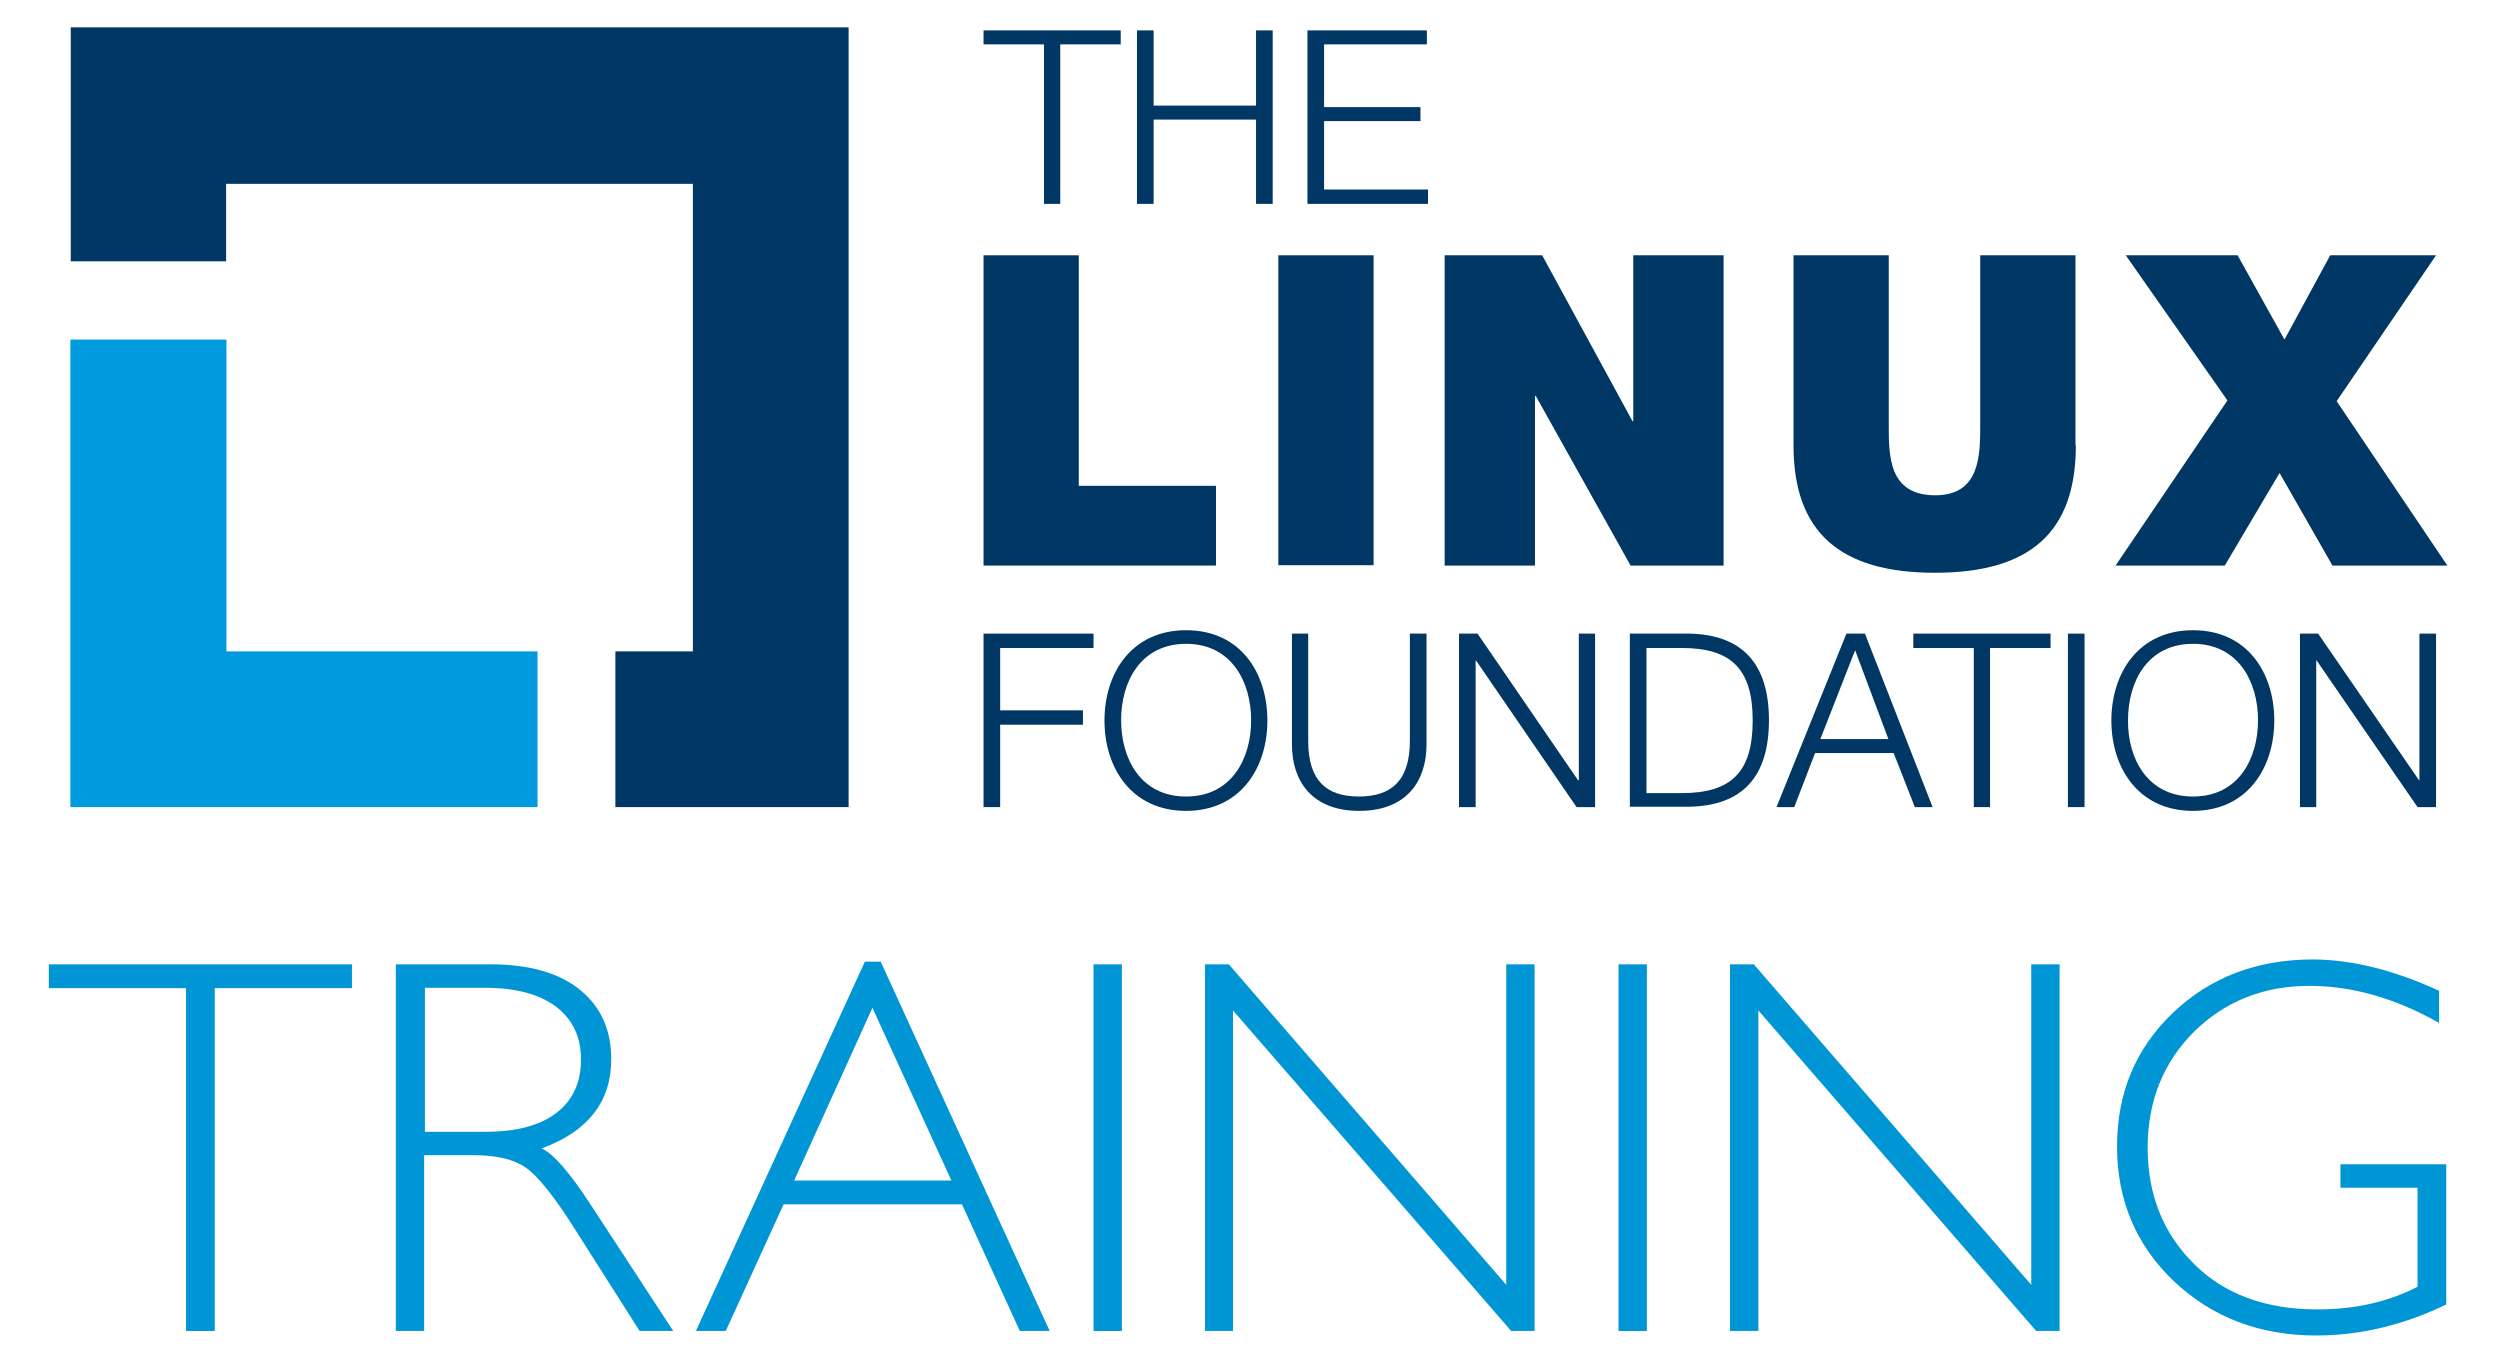
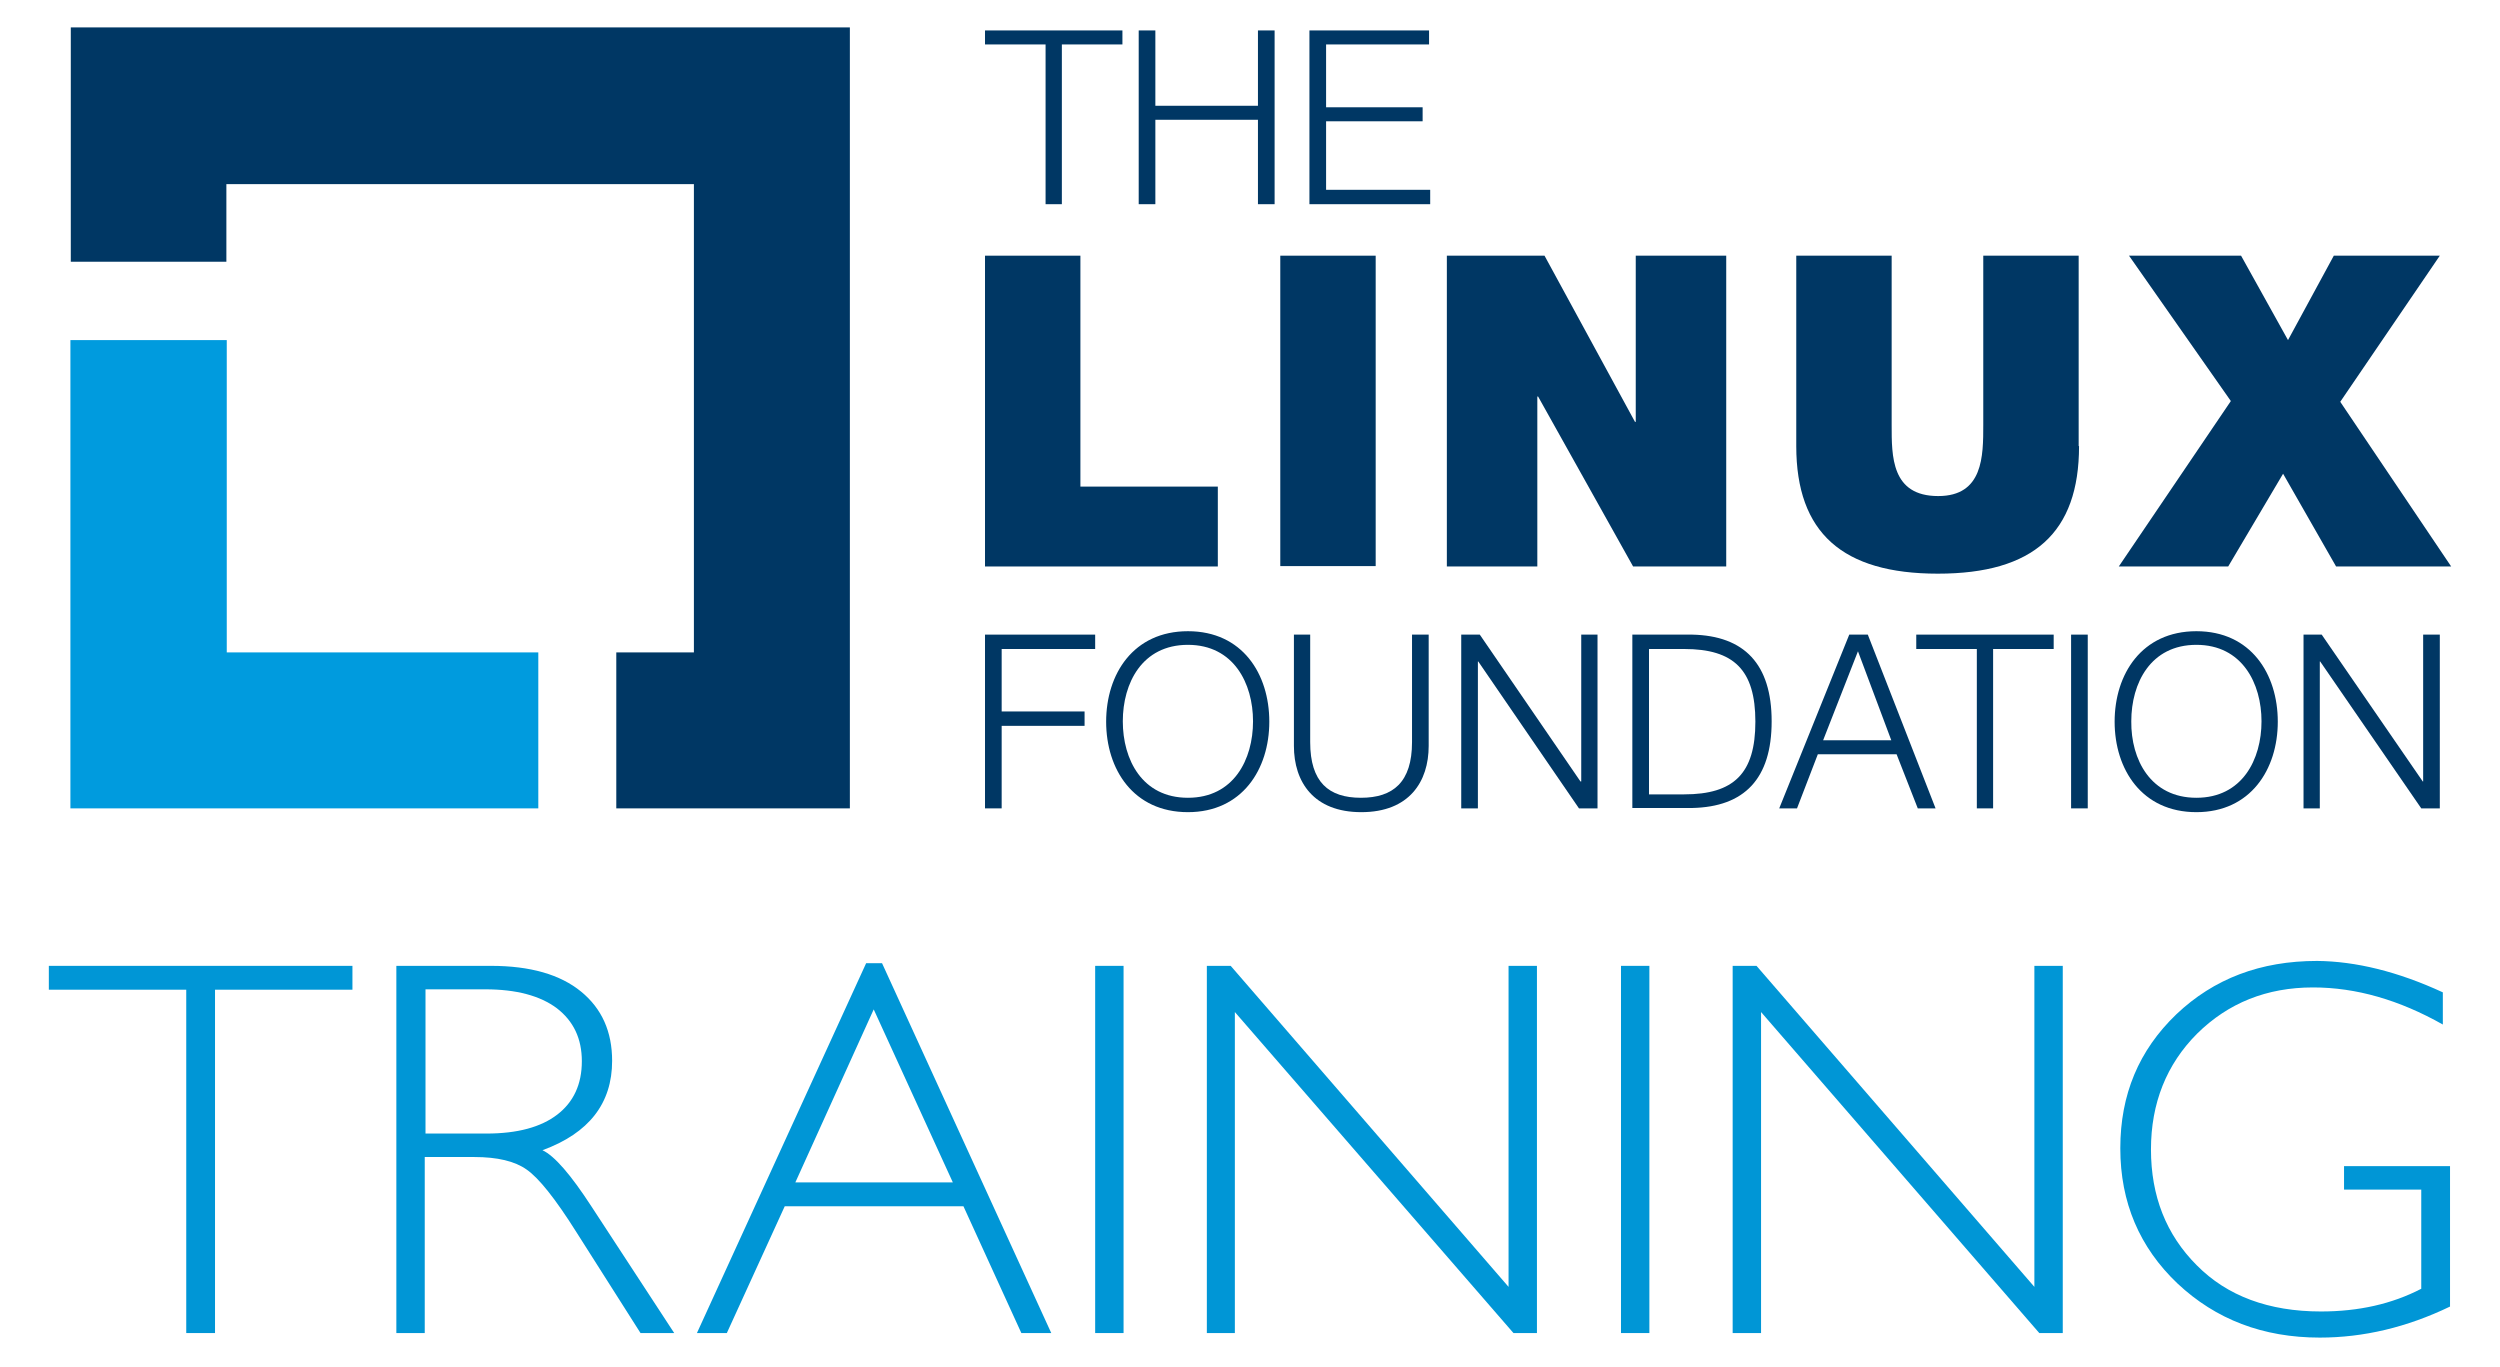
- <svg xmlns="http://www.w3.org/2000/svg" xmlns:xlink="http://www.w3.org/1999/xlink" version="1.1" id="Layer_1" x="0px" y="0px" viewBox="-8.52 2.96 661.44 360.88" style="enable-background:new 0 0 645.8 366.1;" xml:space="preserve">
+ <svg xmlns="http://www.w3.org/2000/svg" xmlns:xlink="http://www.w3.org/1999/xlink" version="1.1" id="Layer_1" x="0px" y="0px" viewBox="-8.5 2.96 660.4 360.88" style="enable-background:new 0 0 645.8 366.1;" xml:space="preserve">
  <style type="text/css">
	.st0{fill:#0096D6;}
	.st1{clip-path:url(#SVGID_2_);fill:#0096D6;}
	.st2{clip-path:url(#SVGID_4_);fill:#0096D6;}
	.st3{fill:#003764;}
	.st4{clip-path:url(#SVGID_6_);fill:#003764;}
	.st5{clip-path:url(#SVGID_8_);fill:#003764;}
	.st6{clip-path:url(#SVGID_10_);fill:#003764;}
	.st7{clip-path:url(#SVGID_12_);fill:#003764;}
	.st8{fill:#009BDE;}
</style>
  <polygon class="st0" points="4.4,258.1 4.4,264.4 40.7,264.4 40.7,355.1 48.3,355.1 48.3,264.4 84.6,264.4 84.6,258.1 " />
  <g>
    <defs>
      <rect id="SVGID_1_" x="4.4" y="10.2" width="634.6" height="346.1" />
    </defs>
    <clipPath id="SVGID_2_">
      <use xlink:href="#SVGID_1_" style="overflow:visible;" />
    </clipPath>
    <path class="st1" d="M103.9,264.4v38H120c8.2,0,14.4-1.7,18.7-5c4.3-3.3,6.5-8,6.5-14.1c0-6-2.2-10.6-6.6-14   c-4.4-3.3-10.7-5-18.9-5H103.9z M96.4,258.1h24.8c10.4,0,18.3,2.3,23.8,6.8c5.5,4.5,8.2,10.6,8.2,18.3c0,11.2-6.1,19.1-18.4,23.6   c3.2,1.5,7.5,6.5,12.9,14.8l21.9,33.5h-8.9l-16.9-26.6c-5.6-8.9-10-14.4-13.2-16.6c-3.1-2.2-7.7-3.3-13.8-3.3h-13.1v46.5h-7.5   V258.1z" />
  </g>
  <path class="st0" d="M222.3,269.6l20.9,45.7h-41.6L222.3,269.6z M220.3,257.4l-44.7,97.7h7.9l15.3-33.5H246l15.3,33.5h7.9  l-44.7-97.7H220.3z" />
  <rect x="280.8" y="258.1" class="st0" width="7.5" height="97" />
  <polygon class="st0" points="390,258.1 390,342.9 316.6,258.1 310.3,258.1 310.3,355.1 317.7,355.1 317.7,270.3 391.3,355.1   397.5,355.1 397.5,258.1 " />
  <rect x="419.7" y="258.1" class="st0" width="7.5" height="97" />
  <polygon class="st0" points="528.9,258.1 528.9,342.9 455.5,258.1 449.2,258.1 449.2,355.1 456.7,355.1 456.7,270.3 530.2,355.1   536.4,355.1 536.4,258.1 " />
  <g>
    <defs>
      <rect id="SVGID_3_" x="4.4" y="10.2" width="634.6" height="346.1" />
    </defs>
    <clipPath id="SVGID_4_">
      <use xlink:href="#SVGID_3_" style="overflow:visible;" />
    </clipPath>
    <path class="st2" d="M636.8,265.1v8.5c-11.5-6.5-22.9-9.8-34.3-9.8c-12.2,0-22.4,4.1-30.6,12.2c-8.1,8.1-12.2,18.4-12.2,30.6   c0,12.3,4,22.5,12.1,30.6c8,8.1,19,12.2,32.8,12.2c10,0,18.8-2,26.5-6v-26.2h-20.4V311h28v37.1c-11.4,5.5-22.9,8.2-34.4,8.2   c-15,0-27.5-4.8-37.6-14.3c-10-9.5-15.1-21.4-15.1-35.7c0-14.2,4.9-25.9,14.8-35.4c9.9-9.4,22.2-14.1,37.2-14.1   C613.8,256.9,624.9,259.6,636.8,265.1" />
  </g>
  <polygon class="st3" points="251.7,11 251.7,14.7 267.7,14.7 267.7,56.9 272,56.9 272,14.7 288,14.7 288,11 " />
  <polygon class="st3" points="323.8,11 323.8,30.9 296.7,30.9 296.7,11 292.3,11 292.3,56.9 296.7,56.9 296.7,34.6 323.8,34.6   323.8,56.9 328.2,56.9 328.2,11 " />
  <polygon class="st3" points="337.4,11 337.4,56.9 369.3,56.9 369.3,53.1 341.8,53.1 341.8,35 367.3,35 367.3,31.3 341.8,31.3   341.8,14.7 369,14.7 369,11 " />
  <polygon class="st3" points="251.7,170.6 280.8,170.6 280.8,174.4 256.1,174.4 256.1,190.9 278,190.9 278,194.7 256.1,194.7   256.1,216.5 251.7,216.5 " />
  <g>
    <defs>
      <rect id="SVGID_5_" x="4.4" y="10.2" width="634.6" height="346.1" />
    </defs>
    <clipPath id="SVGID_6_">
      <use xlink:href="#SVGID_5_" style="overflow:visible;" />
    </clipPath>
    <path class="st4" d="M305.3,213.7c12.1,0,17.2-10.1,17.2-20.2c0-10-5.1-20.2-17.2-20.2c-12.1,0-17.2,10.1-17.2,20.2   C288.1,203.6,293.2,213.7,305.3,213.7 M305.3,169.7c14.4,0,21.5,11.3,21.5,23.9c0,12.6-7.2,23.9-21.5,23.9   c-14.4,0-21.6-11.3-21.6-23.9C283.7,181,290.9,169.7,305.3,169.7" />
    <path class="st4" d="M333.2,170.6h4.4V199c0,10.6,4.9,14.7,13.4,14.7c8.5,0,13.5-4.1,13.5-14.7v-28.4h4.4V200   c0,9.4-5.1,17.5-17.8,17.5c-12.6,0-17.8-8-17.8-17.5V170.6z" />
  </g>
  <polygon class="st3" points="377.5,170.6 382.4,170.6 409,209.4 409.2,209.4 409.2,170.6 413.5,170.6 413.5,216.5 408.6,216.5   382,177.7 381.9,177.7 381.9,216.5 377.5,216.5 " />
  <g>
    <defs>
      <rect id="SVGID_7_" x="4.4" y="10.2" width="634.6" height="346.1" />
    </defs>
    <clipPath id="SVGID_8_">
      <use xlink:href="#SVGID_7_" style="overflow:visible;" />
    </clipPath>
    <path class="st5" d="M427.1,212.8h9.3c13.1,0,18.8-5.5,18.8-19.2c0-13.7-5.7-19.2-18.8-19.2h-9.3V212.8z M422.7,170.6h15.8   c13.8,0.3,21,7.8,21,22.9c0,15.2-7.2,22.6-21,22.9h-15.8V170.6z" />
  </g>
  <path class="st3" d="M473.1,198.5h18l-8.8-23.5L473.1,198.5z M480,170.6h4.9l17.9,45.9h-4.7l-5.6-14.3h-20.8l-5.5,14.3h-4.7  L480,170.6z" />
  <polygon class="st3" points="497.7,170.6 534,170.6 534,174.4 518,174.4 518,216.5 513.7,216.5 513.7,174.4 497.7,174.4 " />
  <rect x="538.6" y="170.6" class="st3" width="4.4" height="45.9" />
  <g>
    <defs>
      <rect id="SVGID_9_" x="4.4" y="10.2" width="634.6" height="346.1" />
    </defs>
    <clipPath id="SVGID_10_">
      <use xlink:href="#SVGID_9_" style="overflow:visible;" />
    </clipPath>
    <path class="st6" d="M571.7,213.7c12.1,0,17.2-10.1,17.2-20.2c0-10-5.1-20.2-17.2-20.2c-12.1,0-17.2,10.1-17.2,20.2   C554.4,203.6,559.6,213.7,571.7,213.7 M571.7,169.7c14.4,0,21.5,11.3,21.5,23.9c0,12.6-7.2,23.9-21.5,23.9   c-14.4,0-21.6-11.3-21.6-23.9C550.1,181,557.3,169.7,571.7,169.7" />
  </g>
  <polygon class="st3" points="600,170.6 604.8,170.6 631.5,209.4 631.6,209.4 631.6,170.6 636,170.6 636,216.5 631.1,216.5   604.4,177.7 604.3,177.7 604.3,216.5 600,216.5 " />
  <polygon class="st3" points="251.7,70.5 276.9,70.5 276.9,131.5 313.2,131.5 313.2,152.6 251.7,152.6 " />
  <rect x="329.7" y="70.5" class="st3" width="25.2" height="82" />
  <polygon class="st3" points="373.7,70.5 399.5,70.5 423.4,114.4 423.6,114.4 423.6,70.5 447.5,70.5 447.5,152.6 422.9,152.6   397.8,107.7 397.6,107.7 397.6,152.6 373.7,152.6 " />
  <g>
    <defs>
      <rect id="SVGID_11_" x="4.4" y="10.2" width="634.6" height="346.1" />
    </defs>
    <clipPath id="SVGID_12_">
      <use xlink:href="#SVGID_11_" style="overflow:visible;" />
    </clipPath>
    <path class="st7" d="M540.7,120.8c0,22.9-12,33.7-37.3,33.7c-25.2,0-37.4-10.8-37.4-33.7V70.5h25.2v44.7c0,8.3-0.1,18.8,12.3,18.8   c11.9,0,11.9-10.6,11.9-18.8V70.5h25.2V120.8z" />
  </g>
  <polygon class="st3" points="608,70.5 595.9,92.8 583.5,70.5 553.9,70.5 580.8,108.9 551.2,152.6 580.1,152.6 594.6,128.1   608.6,152.6 639,152.6 609.7,109.1 636,70.5 " />
  <polygon class="st8" points="51.4,175.3 51.4,92.8 10.1,92.8 10.1,216.5 133.7,216.5 133.7,175.3 " />
  <polygon class="st3" points="10.2,10.2 10.2,72.1 51.3,72.1 51.3,51.6 174.8,51.6 174.8,175.3 154.3,175.3 154.3,216.5 216,216.5   216,10.2 " />
</svg>
